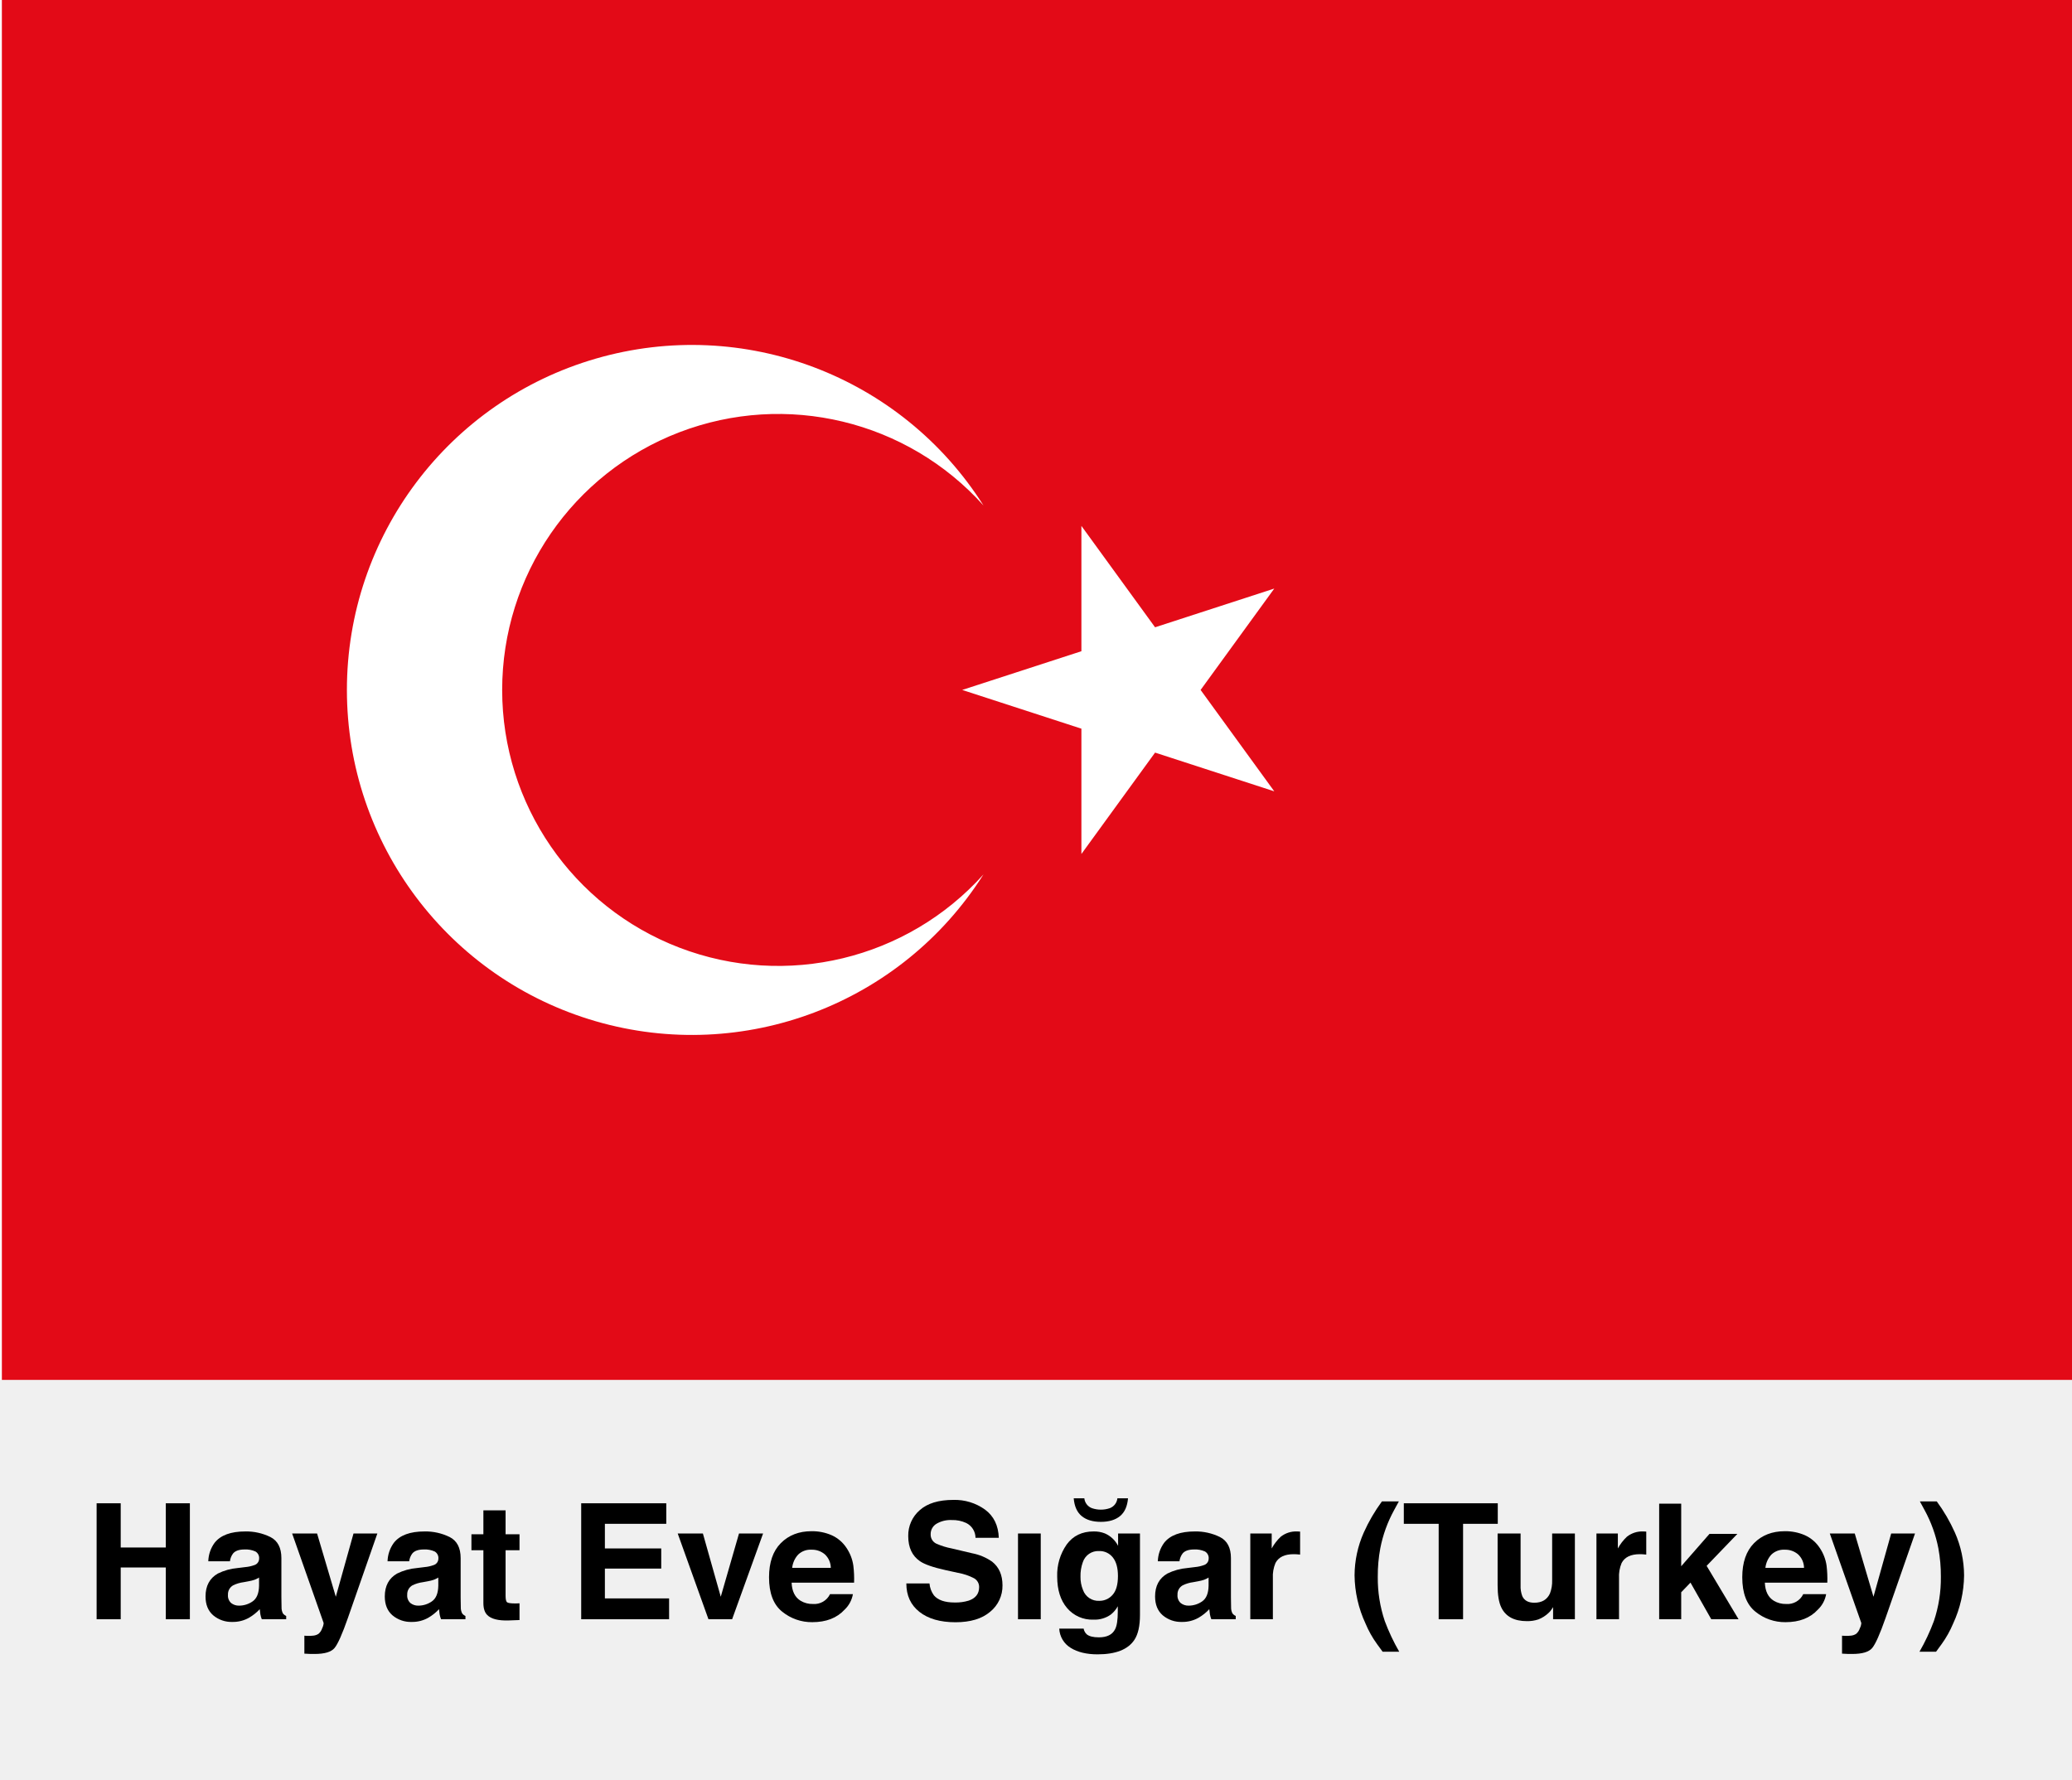
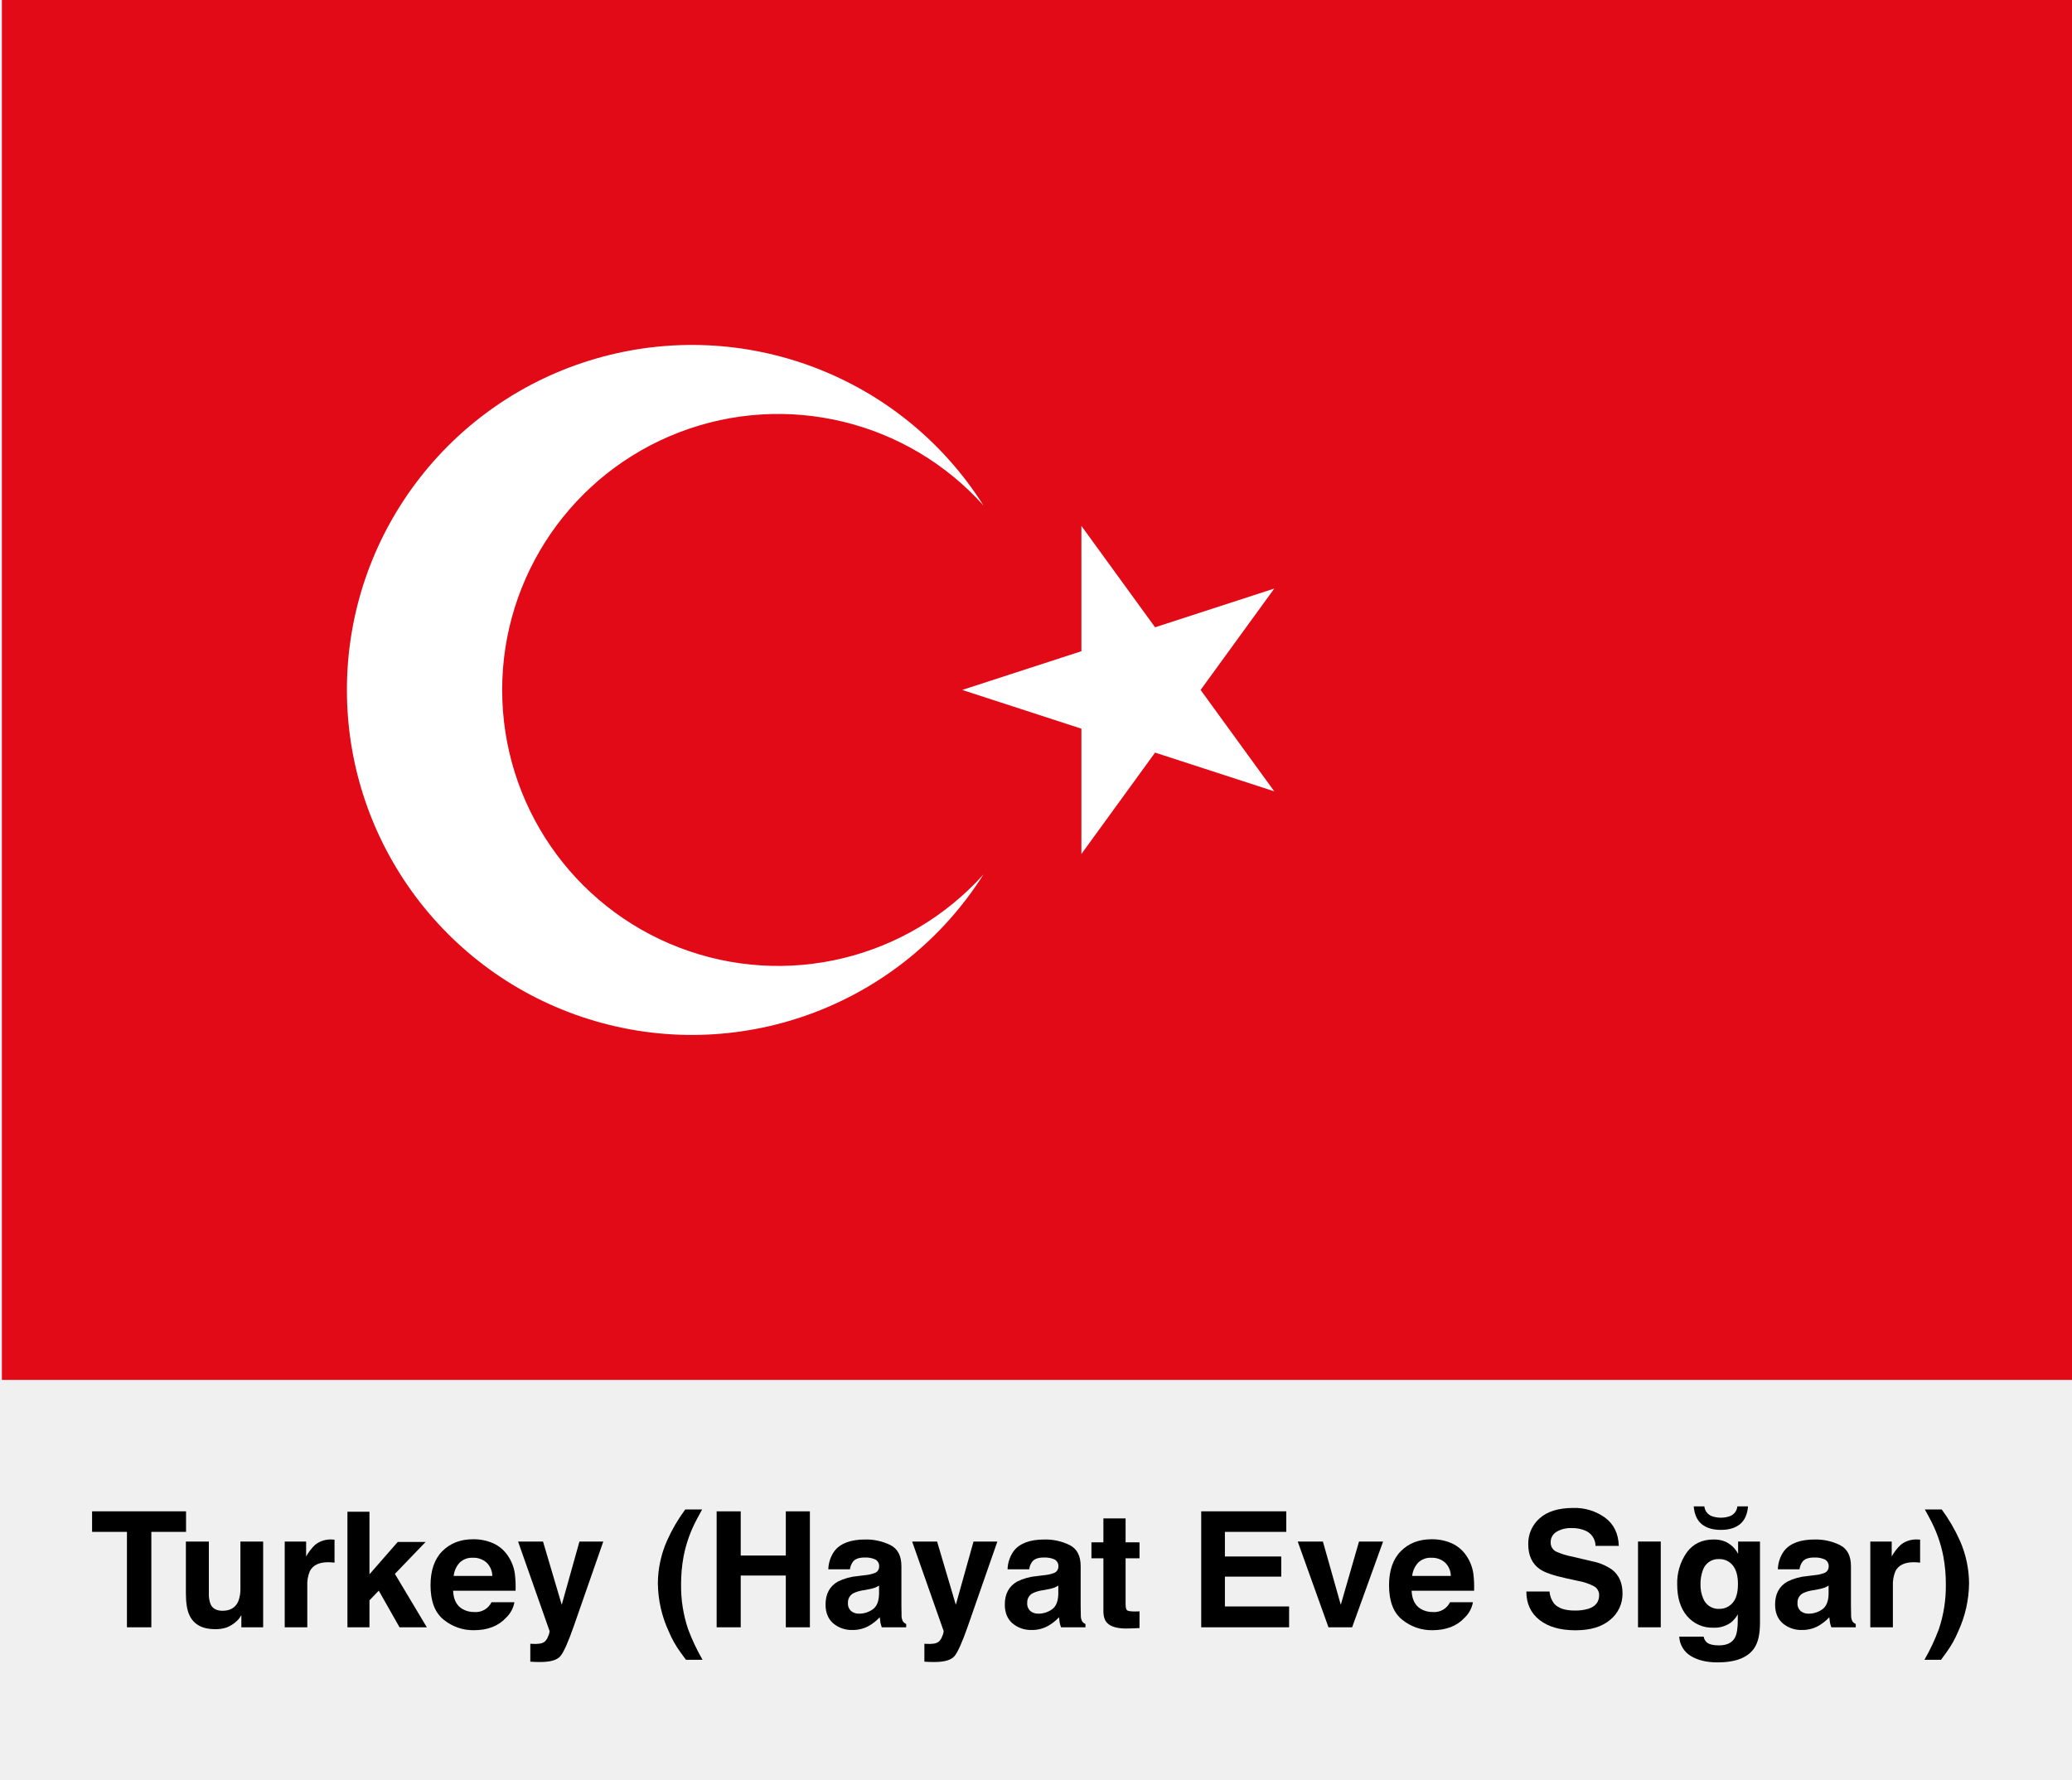
<svg xmlns="http://www.w3.org/2000/svg" id="Layer_1" data-name="Layer 1" viewBox="0 0 900 773.119">
  <defs>
-     <style>.cls-1{fill:#fff;}.cls-2{fill:#e30a17;}</style>
+     <style>.cls-1{fill:#e30a17;}.cls-2{fill:#fff;}</style>
  </defs>
-   <path d="M41.973,703.446V653.066h10.459v19.209h19.585v-19.209h10.459v50.381h-10.459V680.956h-19.585v22.49Z" />
-   <path d="M106.563,680.786a15.433,15.433,0,0,0,3.891-.855,2.93,2.93,0,0,0,2.101-2.768,3.273,3.273,0,0,0-1.611-3.162,10.182,10.182,0,0,0-4.729-.871q-3.499,0-4.955,1.709a7.045,7.045,0,0,0-1.386,3.418H90.474a14.258,14.258,0,0,1,2.746-8.033q3.879-4.922,13.319-4.922a23.745,23.745,0,0,1,10.916,2.428q4.772,2.426,4.771,9.16v17.09q0,1.777.068,4.307a5.415,5.415,0,0,0,.581,2.598,3.483,3.483,0,0,0,1.436,1.127v1.436h-10.596a10.802,10.802,0,0,1-.615-2.119q-.171-.99-.273-2.256a20.098,20.098,0,0,1-4.676,3.727,14.134,14.134,0,0,1-7.151,1.811,12.342,12.342,0,0,1-8.406-2.888q-3.318-2.887-3.317-8.187,0-6.87,5.337-9.945a23.817,23.817,0,0,1,8.608-2.393Zm5.957,4.545a10.714,10.714,0,0,1-1.889.94,15.953,15.953,0,0,1-2.616.667l-2.217.41a14.59,14.59,0,0,0-4.478,1.332,4.45,4.45,0,0,0-2.301,4.137,4.319,4.319,0,0,0,1.406,3.605,5.343,5.343,0,0,0,3.418,1.111,10.181,10.181,0,0,0,5.883-1.846q2.689-1.846,2.793-6.734Z" />
-   <path d="M132.208,710.591l1.23.068a15.381,15.381,0,0,0,2.734-.104,4.903,4.903,0,0,0,2.188-.785,5.272,5.272,0,0,0,1.589-2.428,5.864,5.864,0,0,0,.633-2.256l-13.689-38.896h10.835L145.862,693.671l7.69-27.48h10.356l-12.772,36.641q-3.702,10.597-5.858,13.143-2.156,2.546-8.623,2.547-1.3,0-2.087-.018t-2.361-.119Z" />
-   <path d="M184.424,680.786a15.433,15.433,0,0,0,3.891-.855,2.93,2.93,0,0,0,2.101-2.768,3.273,3.273,0,0,0-1.611-3.162,10.182,10.182,0,0,0-4.729-.871q-3.499,0-4.955,1.709a7.045,7.045,0,0,0-1.386,3.418h-9.399a14.258,14.258,0,0,1,2.746-8.033q3.879-4.922,13.319-4.922a23.745,23.745,0,0,1,10.916,2.428q4.772,2.426,4.771,9.16v17.09q0,1.777.068,4.307a5.415,5.415,0,0,0,.581,2.598,3.483,3.483,0,0,0,1.436,1.127v1.436h-10.596a10.802,10.802,0,0,1-.615-2.119q-.171-.99-.273-2.256a20.098,20.098,0,0,1-4.676,3.727,14.134,14.134,0,0,1-7.151,1.811,12.342,12.342,0,0,1-8.406-2.888q-3.318-2.887-3.317-8.187,0-6.87,5.337-9.945a23.818,23.818,0,0,1,8.608-2.393Zm5.957,4.545a10.714,10.714,0,0,1-1.889.94,15.953,15.953,0,0,1-2.616.667l-2.217.41a14.59,14.59,0,0,0-4.478,1.332,4.45,4.45,0,0,0-2.301,4.137,4.319,4.319,0,0,0,1.406,3.605,5.343,5.343,0,0,0,3.418,1.111,10.181,10.181,0,0,0,5.883-1.846q2.689-1.846,2.793-6.734Z" />
-   <path d="M204.771,673.472v-6.939h5.195V656.142H219.605v10.391h6.05v6.939H219.605v19.688q0,2.29.581,2.854.581.564,3.555.564.444,0,.94-.018.495-.018.974-.051v7.279l-4.614.172q-6.905.237-9.434-2.393-1.641-1.676-1.641-5.162V673.472Z" />
-   <path d="M289.4,661.987H262.74v10.697H287.212v8.75H262.74v12.955h27.891v9.057H252.452V653.066H289.4Z" />
-   <path d="M320.999,666.191h10.459l-13.454,37.256h-10.271l-13.36-37.256h10.938l7.759,27.48Z" />
-   <path d="M361.255,666.945a15.157,15.157,0,0,1,6.438,5.512,18.312,18.312,0,0,1,2.968,7.702,47.577,47.577,0,0,1,.321,7.395H343.848q.227,5.604,3.896,7.861a9.901,9.901,0,0,0,5.371,1.4,7.567,7.567,0,0,0,7.414-4.271h9.945a12.159,12.159,0,0,1-3.611,6.732q-5.006,5.435-14.016,5.436a20.309,20.309,0,0,1-13.123-4.584q-5.685-4.585-5.685-14.916,0-9.68,5.132-14.846,5.132-5.167,13.323-5.166A21.222,21.222,0,0,1,361.255,666.945Zm-14.573,8.415a10.125,10.125,0,0,0-2.595,5.768h16.782a8.124,8.124,0,0,0-2.595-5.887,8.532,8.532,0,0,0-5.777-2.01A7.728,7.728,0,0,0,346.683,675.36Z" />
-   <path d="M403.731,687.896a10.217,10.217,0,0,0,1.919,5.16q2.617,3.111,8.969,3.111a19.301,19.301,0,0,0,6.177-.82q4.502-1.573,4.502-5.846a4.306,4.306,0,0,0-2.205-3.861,23.928,23.928,0,0,0-6.995-2.359l-5.454-1.195q-8.042-1.778-11.049-3.863-5.093-3.486-5.093-10.902a14.482,14.482,0,0,1,4.982-11.246q4.983-4.477,14.636-4.477a22.44,22.44,0,0,1,13.753,4.221q5.692,4.222,5.969,12.254H423.726a7.214,7.214,0,0,0-4.065-6.461,13.94,13.94,0,0,0-6.272-1.264,11.938,11.938,0,0,0-6.658,1.641,5.191,5.191,0,0,0-2.488,4.58,4.321,4.321,0,0,0,2.453,4.033,30.495,30.495,0,0,0,6.693,2.084l8.841,2.086a22.504,22.504,0,0,1,8.713,3.656q4.504,3.557,4.505,10.289a14.455,14.455,0,0,1-5.338,11.467q-5.338,4.563-15.08,4.562-9.95,0-15.65-4.494-5.701-4.494-5.7-12.355Z" />
-   <path d="M442.183,666.191h9.877v37.256h-9.877Z" />
-   <path d="M479.925,666.157a11.696,11.696,0,0,1,5.735,5.4v-5.367h9.502v35.342q0,7.213-2.428,10.869-4.169,6.29-15.996,6.289-7.143,0-11.654-2.803a10.339,10.339,0,0,1-4.99-8.373h10.596a4.391,4.391,0,0,0,1.332,2.461q1.573,1.333,5.299,1.332,5.262,0,7.041-3.52,1.16-2.256,1.162-7.588v-2.393a11.898,11.898,0,0,1-3.008,3.588,12.09,12.09,0,0,1-7.555,2.223,14.293,14.293,0,0,1-11.467-5.042q-4.289-5.041-4.289-13.655a23.041,23.041,0,0,1,4.13-13.962q4.129-5.656,11.708-5.657A12.785,12.785,0,0,1,479.925,666.157Zm6.556-7.511q-3.044,2.486-8.307,2.485-5.263,0-8.305-2.485-3.044-2.486-3.486-7.733h4.613a5.107,5.107,0,0,0,3.281,4.271,11.997,11.997,0,0,0,7.793,0,5.104,5.104,0,0,0,3.281-4.271h4.615Q489.521,656.16,486.48,658.647Zm-3.238,34.222q2.35-2.581,2.35-8.221,0-5.297-2.23-8.066a7.273,7.273,0,0,0-5.973-2.768,7.04,7.04,0,0,0-7.046,4.818,17.162,17.162,0,0,0-1.02,6.324,14.486,14.486,0,0,0,1.088,5.775,7.099,7.099,0,0,0,7.08,4.717A7.477,7.477,0,0,0,483.242,692.868Z" />
-   <path d="M519.01,680.786a15.449,15.449,0,0,0,3.891-.855A2.929,2.929,0,0,0,525,677.163a3.273,3.273,0,0,0-1.611-3.162,10.179,10.179,0,0,0-4.729-.871q-3.498,0-4.955,1.709a7.05,7.05,0,0,0-1.385,3.418h-9.4a14.262,14.262,0,0,1,2.746-8.033q3.879-4.922,13.32-4.922a23.748,23.748,0,0,1,10.916,2.428q4.771,2.426,4.771,9.16v17.09q0,1.777.068,4.307a5.429,5.429,0,0,0,.58,2.598,3.49,3.49,0,0,0,1.436,1.127v1.436h-10.596a10.869,10.869,0,0,1-.615-2.119q-.17-.99-.273-2.256a20.067,20.067,0,0,1-4.676,3.727,14.131,14.131,0,0,1-7.15,1.811,12.345,12.345,0,0,1-8.406-2.888q-3.316-2.887-3.316-8.187,0-6.87,5.336-9.945a23.82,23.82,0,0,1,8.609-2.393Zm5.956,4.545a10.698,10.698,0,0,1-1.889.94,15.96,15.96,0,0,1-2.616.667l-2.217.41a14.595,14.595,0,0,0-4.478,1.332,4.45,4.45,0,0,0-2.302,4.137,4.319,4.319,0,0,0,1.406,3.605,5.343,5.343,0,0,0,3.418,1.111,10.18,10.18,0,0,0,5.883-1.846q2.689-1.846,2.794-6.734Z" />
-   <path d="M563.88,665.319c.125.012.404.029.837.051v9.98q-.923-.103-1.641-.137-.718-.032-1.162-.033-5.878,0-7.895,3.828a14.889,14.889,0,0,0-1.129,6.631v17.807H543.082V666.191h9.297v6.494a20.615,20.615,0,0,1,3.93-5.092,10.699,10.699,0,0,1,7.109-2.291C563.601,665.302,563.754,665.308,563.88,665.319Z" />
-   <path d="M592.369,665.78a73.308,73.308,0,0,1,7.895-13.535h7.35l-2.086,3.828a56.974,56.974,0,0,0-5.98,16.543,65.353,65.353,0,0,0-1.094,12.373,58.484,58.484,0,0,0,3.041,19.244,87.907,87.907,0,0,0,6.289,13.33h-7.211l-2.428-3.316a44.417,44.417,0,0,1-5.023-8.955,50.988,50.988,0,0,1-4.752-20.918A46.405,46.405,0,0,1,592.369,665.78Z" />
-   <path d="M650.576,653.066v8.922H635.504v41.459H624.908v-41.459H609.766v-8.922Z" />
-   <path d="M660.488,666.191v22.457a11.822,11.822,0,0,0,.748,4.785q1.327,2.836,5.204,2.836,4.964,0,6.802-4.033a14.656,14.656,0,0,0,.953-5.775V666.191h9.877v37.256h-9.467v-5.264q-.138.173-.682,1.025a6.8,6.8,0,0,1-1.295,1.504,13.513,13.513,0,0,1-4.414,2.803,14.994,14.994,0,0,1-4.994.752q-8.247,0-11.111-5.947-1.601-3.281-1.602-9.672v-22.457Z" />
-   <path d="M714.236,665.319c.125.012.404.029.838.051v9.98q-.923-.103-1.641-.137c-.479-.021-.867-.033-1.162-.033q-5.88,0-7.896,3.828a14.893,14.893,0,0,0-1.127,6.631v17.807H693.438V666.191h9.297v6.494a20.588,20.588,0,0,1,3.932-5.092,10.694,10.694,0,0,1,7.109-2.291C713.957,665.302,714.111,665.308,714.236,665.319Z" />
-   <path d="M720.68,653.237H730.25v27.178l12.286-14.053h12.113L741.296,680.241,755.166,703.446H743.311l-9.026-15.917L730.25,691.724v11.723h-9.57Z" />
-   <path d="M783.99,666.945a15.164,15.164,0,0,1,6.438,5.512,18.319,18.319,0,0,1,2.969,7.702,47.59,47.59,0,0,1,.32,7.395H766.582q.229,5.604,3.896,7.861a9.901,9.901,0,0,0,5.371,1.4,7.571,7.571,0,0,0,7.414-4.271H793.209a12.168,12.168,0,0,1-3.611,6.732q-5.007,5.435-14.017,5.436a20.31,20.31,0,0,1-13.123-4.584q-5.685-4.585-5.685-14.916,0-9.68,5.132-14.846,5.131-5.167,13.323-5.166A21.225,21.225,0,0,1,783.99,666.945Zm-14.573,8.415a10.125,10.125,0,0,0-2.595,5.768h16.781a8.12,8.12,0,0,0-2.595-5.887,8.532,8.532,0,0,0-5.777-2.01A7.727,7.727,0,0,0,769.417,675.36Z" />
-   <path d="M800.113,710.591l1.23.068a15.385,15.385,0,0,0,2.734-.104,4.909,4.909,0,0,0,2.188-.785,5.28,5.28,0,0,0,1.589-2.428,5.884,5.884,0,0,0,.633-2.256l-13.689-38.896h10.835l8.135,27.48,7.69-27.48h10.356L819.042,702.831q-3.702,10.597-5.858,13.143-2.156,2.546-8.623,2.547-1.299,0-2.087-.018-.787-.018-2.36-.119Z" />
-   <path d="M849.133,665.78a46.46,46.46,0,0,1,3.992,18.594,51.065,51.065,0,0,1-4.742,20.918,44.499,44.499,0,0,1-5.016,8.955l-2.422,3.316h-7.199a88.063,88.063,0,0,0,6.266-13.33,58.664,58.664,0,0,0,3.031-19.244,65.687,65.687,0,0,0-1.09-12.373,57.208,57.208,0,0,0-5.959-16.543l-2.078-3.828H841.252A73.396,73.396,0,0,1,849.133,665.78Z" />
-   <g id="white_heading_on_hoist" data-name="white heading on hoist">
-     <rect class="cls-1" x="-19.164" width="19.982" height="599.463" />
-   </g>
  <g id="red_background" data-name="red background">
-     <rect class="cls-2" x="0.818" width="899.194" height="599.463" />
+     <rect class="cls-1" x="0.818" width="899.194" height="599.463" />
  </g>
  <g id="crescent">
-     <path class="cls-1" d="M427.186,219.588a119.893,119.893,0,1,0,0,160.286,149.866,149.866,0,1,1,0-160.286Z" />
+     <path class="cls-2" d="M427.186,219.588a119.893,119.893,0,1,0,0,160.286,149.866,149.866,0,1,1,0-160.286Z" />
  </g>
  <g id="star">
-     <polygon class="cls-1" points="417.944 299.731 469.721 282.908 469.721 228.466 501.721 272.511 553.499 255.687 521.499 299.731 553.499 343.776 501.721 326.952 469.721 370.997 469.721 316.555 417.944 299.731" />
+     <polygon class="cls-2" points="417.944 299.731 469.721 282.908 469.721 228.466 501.721 272.511 553.499 255.687 521.499 299.731 553.499 343.776 501.721 326.952 469.721 370.997 469.721 316.555 417.944 299.731" />
  </g>
+   <path d="M80.81,656.56v8.922H65.736v41.459H55.141v-41.459H39.999v-8.922Z" />
+   <path d="M90.722,669.685v22.457a11.802,11.802,0,0,0,.748,4.785q1.327,2.836,5.203,2.836,4.966,0,6.803-4.033a14.658,14.658,0,0,0,.952-5.775V669.685h9.878v37.256h-9.468v-5.264q-.136.173-.682,1.025a6.8,6.8,0,0,1-1.295,1.504,13.503,13.503,0,0,1-4.414,2.803,14.992,14.992,0,0,1-4.993.752q-8.249,0-11.111-5.947-1.603-3.281-1.602-9.672v-22.457Z" />
+   <path d="M144.47,668.814c.124.012.403.029.837.051v9.98q-.923-.103-1.641-.137-.718-.032-1.162-.033-5.88,0-7.896,3.828a14.894,14.894,0,0,0-1.128,6.631v17.807H123.671V669.685h9.297v6.494a20.609,20.609,0,0,1,3.931-5.092,10.696,10.696,0,0,1,7.109-2.291C144.189,668.796,144.344,668.802,144.47,668.814Z" />
+   <path d="M150.912,656.732h9.57v27.178l12.286-14.053h12.114l-13.354,13.879,13.87,23.205H173.544l-9.026-15.918-4.035,4.195v11.723h-9.57Z" />
+   <path d="M214.223,670.441a15.148,15.148,0,0,1,6.438,5.51,18.316,18.316,0,0,1,2.969,7.703,47.69,47.69,0,0,1,.321,7.395H196.815q.227,5.604,3.896,7.861a9.903,9.903,0,0,0,5.371,1.4,7.567,7.567,0,0,0,7.414-4.271h9.945a12.159,12.159,0,0,1-3.611,6.732q-5.005,5.435-14.017,5.436a20.317,20.317,0,0,1-13.123-4.584q-5.685-4.585-5.685-14.916,0-9.68,5.132-14.846,5.133-5.165,13.323-5.166A21.206,21.206,0,0,1,214.223,670.441Zm-14.573,8.414a10.125,10.125,0,0,0-2.595,5.768h16.782a8.128,8.128,0,0,0-2.595-5.887,8.535,8.535,0,0,0-5.777-2.01A7.731,7.731,0,0,0,199.649,678.855Z" />
+   <path d="M230.346,714.085l1.23.068a15.473,15.473,0,0,0,2.734-.104,4.905,4.905,0,0,0,2.188-.785,5.28,5.28,0,0,0,1.59-2.428,5.884,5.884,0,0,0,.633-2.256l-13.689-38.896h10.834L244,697.165l7.691-27.48h10.355L249.274,706.325q-3.702,10.597-5.857,13.143-2.156,2.546-8.623,2.547-1.301,0-2.087-.018-.788-.018-2.361-.119Z" />
+   <path d="M289.75,669.275a73.317,73.317,0,0,1,7.896-13.535h7.349l-2.085,3.828a57.005,57.005,0,0,0-5.981,16.543A65.433,65.433,0,0,0,295.834,688.484a58.454,58.454,0,0,0,3.042,19.244,87.811,87.811,0,0,0,6.289,13.33h-7.212l-2.427-3.316a44.441,44.441,0,0,1-5.024-8.955,50.986,50.986,0,0,1-4.751-20.918A46.404,46.404,0,0,1,289.75,669.275Z" />
+   <path d="M311.283,706.941V656.56h10.459v19.209h19.585v-19.209h10.459v50.381h-10.459V684.45h-19.585v22.49Z" />
+   <path d="M375.873,684.28a15.427,15.427,0,0,0,3.891-.855,2.929,2.929,0,0,0,2.101-2.768,3.272,3.272,0,0,0-1.611-3.162,10.17,10.17,0,0,0-4.729-.871q-3.499,0-4.955,1.709a7.045,7.045,0,0,0-1.386,3.418h-9.399a14.264,14.264,0,0,1,2.746-8.033q3.879-4.922,13.319-4.922a23.757,23.757,0,0,1,10.916,2.428q4.771,2.426,4.771,9.16v17.09q0,1.778.068,4.307a5.411,5.411,0,0,0,.581,2.598,3.477,3.477,0,0,0,1.436,1.127v1.436h-10.596a10.735,10.735,0,0,1-.615-2.119q-.171-.99-.273-2.256a20.108,20.108,0,0,1-4.676,3.727,14.134,14.134,0,0,1-7.151,1.811,12.338,12.338,0,0,1-8.405-2.889q-3.318-2.886-3.317-8.186,0-6.87,5.337-9.945a23.821,23.821,0,0,1,8.608-2.393Zm5.956,4.545a10.618,10.618,0,0,1-1.888.939,15.875,15.875,0,0,1-2.616.668l-2.218.41a14.632,14.632,0,0,0-4.478,1.332,4.449,4.449,0,0,0-2.301,4.137,4.321,4.321,0,0,0,1.405,3.605,5.347,5.347,0,0,0,3.419,1.111,10.182,10.182,0,0,0,5.883-1.846q2.689-1.846,2.793-6.734Z" />
+   <path d="M401.518,714.085l1.23.068a15.473,15.473,0,0,0,2.734-.104,4.905,4.905,0,0,0,2.188-.785,5.28,5.28,0,0,0,1.59-2.428,5.884,5.884,0,0,0,.633-2.256l-13.689-38.896h10.834l8.135,27.48,7.691-27.48h10.355L420.446,706.325q-3.702,10.597-5.857,13.143-2.156,2.546-8.623,2.547-1.301,0-2.087-.018-.788-.018-2.361-.119Z" />
+   <path d="M453.734,684.28a15.427,15.427,0,0,0,3.891-.855,2.929,2.929,0,0,0,2.101-2.768,3.272,3.272,0,0,0-1.611-3.162,10.17,10.17,0,0,0-4.729-.871q-3.5,0-4.955,1.709a7.045,7.045,0,0,0-1.386,3.418h-9.399a14.264,14.264,0,0,1,2.746-8.033q3.879-4.922,13.319-4.922a23.757,23.757,0,0,1,10.916,2.428q4.771,2.426,4.771,9.16v17.09q0,1.778.068,4.307a5.411,5.411,0,0,0,.581,2.598,3.477,3.477,0,0,0,1.436,1.127v1.436H460.888a10.735,10.735,0,0,1-.615-2.119q-.171-.99-.273-2.256a20.108,20.108,0,0,1-4.676,3.727,14.134,14.134,0,0,1-7.151,1.811,12.338,12.338,0,0,1-8.405-2.889q-3.318-2.886-3.317-8.186,0-6.87,5.337-9.945a23.821,23.821,0,0,1,8.608-2.393Zm5.956,4.545a10.618,10.618,0,0,1-1.888.939,15.874,15.874,0,0,1-2.616.668l-2.218.41a14.632,14.632,0,0,0-4.478,1.332,4.449,4.449,0,0,0-2.301,4.137,4.321,4.321,0,0,0,1.405,3.605,5.347,5.347,0,0,0,3.419,1.111,10.182,10.182,0,0,0,5.883-1.846q2.689-1.846,2.793-6.734Z" />
+   <path d="M474.081,676.966v-6.939h5.195V659.636H488.915v10.391h6.05v6.939H488.915v19.688c0,1.527.193,2.477.581,2.854q.58.562,3.555.564.444,0,.939-.018c.33-.012.655-.027.975-.051v7.279l-4.614.172q-6.905.237-9.434-2.393-1.641-1.676-1.641-5.162V676.966Z" />
+   <path d="M558.71,665.482H532.05v10.697h24.473v8.75H532.05v12.955h27.891v9.057H521.762V656.56H558.71Z" />
+   <path d="M590.31,669.685h10.459l-13.454,37.256H577.044l-13.361-37.256h10.938l7.76,27.48Z" />
+   <path d="M630.565,670.441a15.148,15.148,0,0,1,6.438,5.51,18.316,18.316,0,0,1,2.969,7.703,47.689,47.689,0,0,1,.321,7.395H613.158q.227,5.604,3.896,7.861a9.903,9.903,0,0,0,5.371,1.4,7.567,7.567,0,0,0,7.414-4.271h9.945a12.159,12.159,0,0,1-3.611,6.732q-5.005,5.435-14.017,5.436a20.317,20.317,0,0,1-13.123-4.584q-5.685-4.585-5.685-14.916,0-9.68,5.132-14.846,5.133-5.165,13.323-5.166A21.206,21.206,0,0,1,630.565,670.441Zm-14.573,8.414a10.125,10.125,0,0,0-2.595,5.768h16.782a8.128,8.128,0,0,0-2.595-5.887,8.535,8.535,0,0,0-5.777-2.01A7.731,7.731,0,0,0,615.992,678.855Z" />
+   <path d="M673.041,691.39A10.226,10.226,0,0,0,674.96,696.55q2.618,3.111,8.97,3.111a19.3,19.3,0,0,0,6.177-.82q4.501-1.573,4.502-5.846a4.307,4.307,0,0,0-2.205-3.861,23.928,23.928,0,0,0-6.995-2.359l-5.454-1.195q-8.042-1.778-11.049-3.863-5.093-3.486-5.093-10.902a14.482,14.482,0,0,1,4.982-11.246q4.982-4.477,14.636-4.477a22.439,22.439,0,0,1,13.754,4.221q5.692,4.222,5.969,12.254H693.036a7.214,7.214,0,0,0-4.064-6.461,13.942,13.942,0,0,0-6.272-1.264,11.941,11.941,0,0,0-6.658,1.641,5.192,5.192,0,0,0-2.487,4.58,4.32,4.32,0,0,0,2.453,4.033,30.485,30.485,0,0,0,6.693,2.084l8.841,2.086a22.525,22.525,0,0,1,8.714,3.656q4.504,3.557,4.505,10.289a14.455,14.455,0,0,1-5.338,11.467q-5.338,4.562-15.08,4.562-9.949,0-15.649-4.494-5.701-4.494-5.7-12.355Z" />
+   <path d="M711.493,669.685h9.878v37.256h-9.878Z" />
+   <path d="M749.235,669.651a11.698,11.698,0,0,1,5.734,5.4v-5.367h9.502v35.342q0,7.213-2.427,10.869-4.17,6.29-15.996,6.289-7.144,0-11.655-2.803a10.34,10.34,0,0,1-4.99-8.373H739.999a4.391,4.391,0,0,0,1.333,2.461q1.572,1.333,5.298,1.332,5.263,0,7.041-3.52,1.162-2.256,1.162-7.588v-2.393a11.872,11.872,0,0,1-3.008,3.588,12.089,12.089,0,0,1-7.554,2.223,14.289,14.289,0,0,1-11.468-5.043q-4.289-5.039-4.289-13.654a23.042,23.042,0,0,1,4.131-13.963q4.129-5.654,11.708-5.656A12.792,12.792,0,0,1,749.235,669.651Zm6.555-7.512q-3.042,2.487-8.306,2.486-5.265,0-8.306-2.486-3.042-2.484-3.486-7.732h4.614a5.104,5.104,0,0,0,3.281,4.271,11.997,11.997,0,0,0,7.793,0,5.107,5.107,0,0,0,3.281-4.271h4.614Q758.831,659.654,755.79,662.14Zm-3.237,34.223q2.348-2.581,2.349-8.221,0-5.297-2.229-8.066a7.274,7.274,0,0,0-5.973-2.768,7.039,7.039,0,0,0-7.046,4.818,17.144,17.144,0,0,0-1.021,6.324,14.469,14.469,0,0,0,1.089,5.775,7.099,7.099,0,0,0,7.08,4.717A7.48,7.48,0,0,0,752.553,696.362Z" />
+   <path d="M788.319,684.28a15.427,15.427,0,0,0,3.891-.855,2.929,2.929,0,0,0,2.101-2.768,3.272,3.272,0,0,0-1.611-3.162,10.17,10.17,0,0,0-4.729-.871q-3.499,0-4.955,1.709a7.045,7.045,0,0,0-1.386,3.418h-9.399a14.264,14.264,0,0,1,2.746-8.033q3.879-4.922,13.319-4.922a23.757,23.757,0,0,1,10.916,2.428q4.771,2.426,4.771,9.16v17.09q0,1.778.068,4.307a5.411,5.411,0,0,0,.581,2.598,3.477,3.477,0,0,0,1.436,1.127v1.436h-10.596a10.735,10.735,0,0,1-.615-2.119q-.171-.99-.273-2.256a20.108,20.108,0,0,1-4.676,3.727,14.134,14.134,0,0,1-7.151,1.811,12.338,12.338,0,0,1-8.405-2.889q-3.318-2.886-3.317-8.186,0-6.87,5.337-9.945a23.821,23.821,0,0,1,8.608-2.393Zm5.956,4.545a10.618,10.618,0,0,1-1.888.939,15.875,15.875,0,0,1-2.616.668l-2.218.41a14.632,14.632,0,0,0-4.478,1.332,4.449,4.449,0,0,0-2.301,4.137,4.321,4.321,0,0,0,1.405,3.605,5.347,5.347,0,0,0,3.419,1.111,10.182,10.182,0,0,0,5.883-1.846q2.689-1.846,2.793-6.734Z" />
+   <path d="M833.19,668.814c.124.012.403.029.837.051v9.98q-.923-.103-1.641-.137-.718-.032-1.162-.033-5.88,0-7.896,3.828a14.894,14.894,0,0,0-1.128,6.631v17.807H812.392V669.685h9.297v6.494a20.609,20.609,0,0,1,3.931-5.092,10.696,10.696,0,0,1,7.109-2.291C832.91,668.796,833.064,668.802,833.19,668.814Z" />
+   <path d="M851.295,669.275a46.477,46.477,0,0,1,3.992,18.594,51.081,51.081,0,0,1-4.742,20.918,44.575,44.575,0,0,1-5.016,8.955l-2.423,3.316h-7.199a87.966,87.966,0,0,0,6.266-13.33,58.66,58.66,0,0,0,3.031-19.244,65.688,65.688,0,0,0-1.09-12.373,57.151,57.151,0,0,0-5.959-16.543l-2.078-3.828h7.336A73.351,73.351,0,0,1,851.295,669.275Z" />
</svg>
